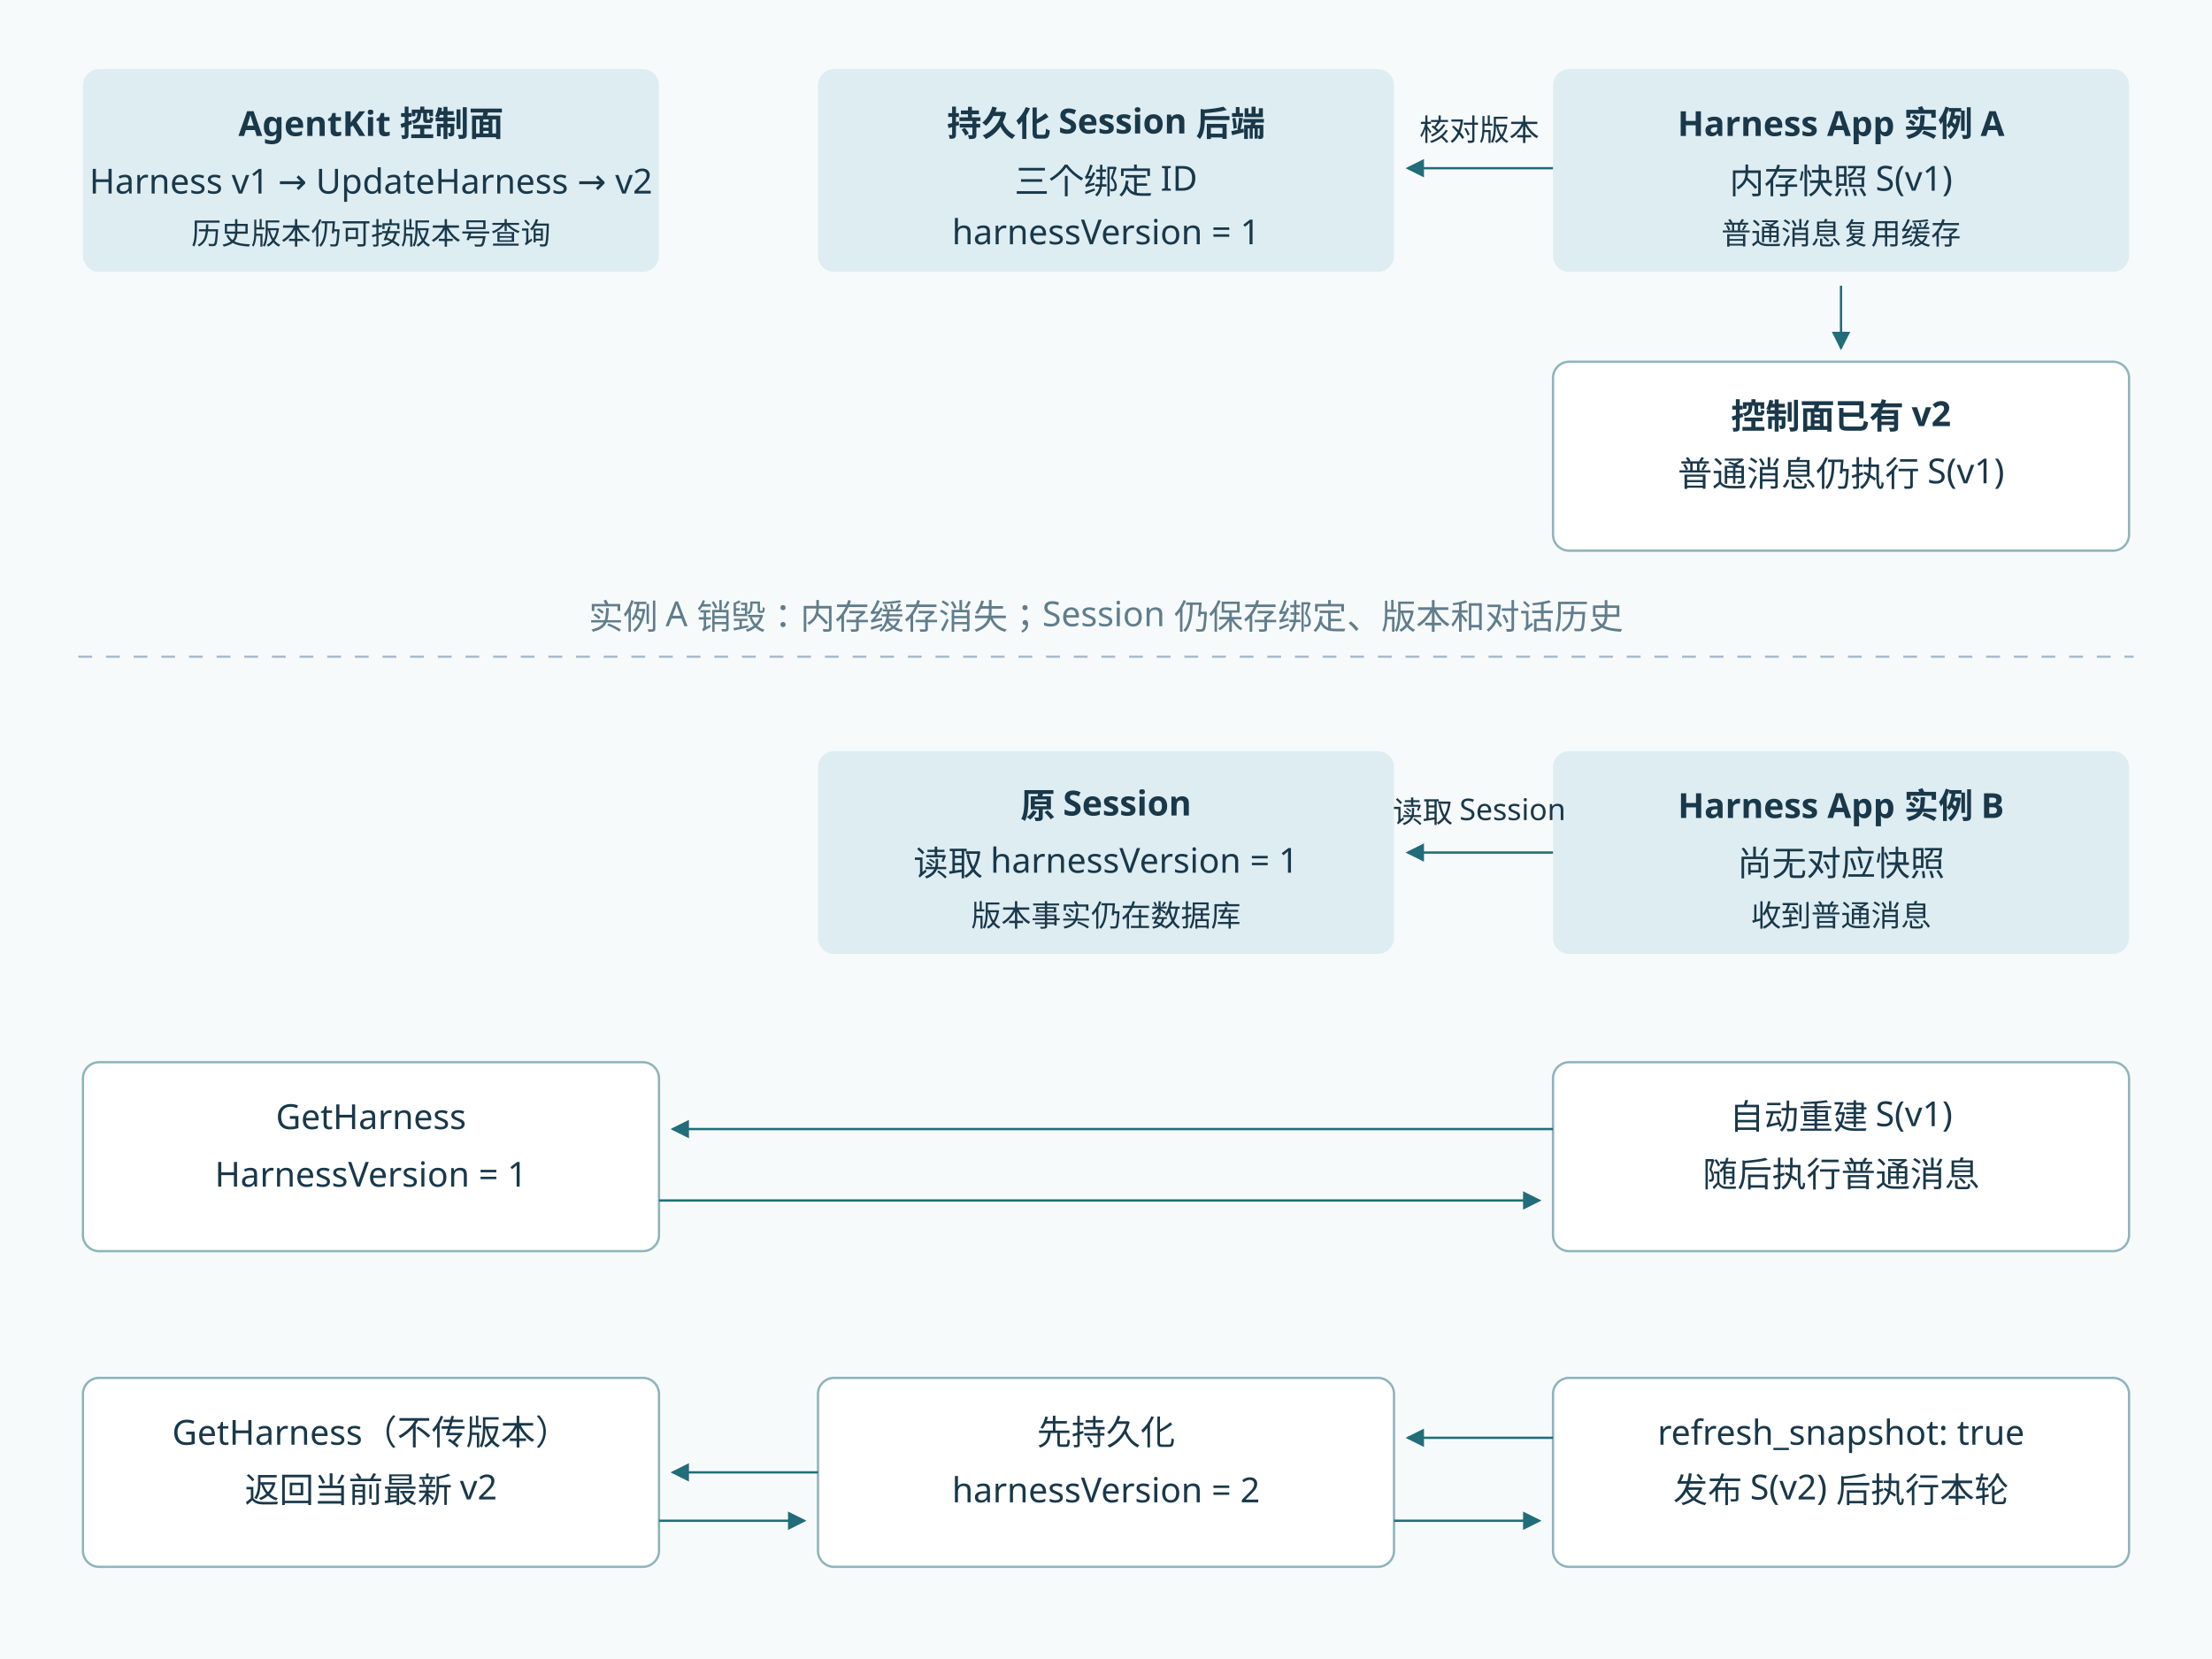
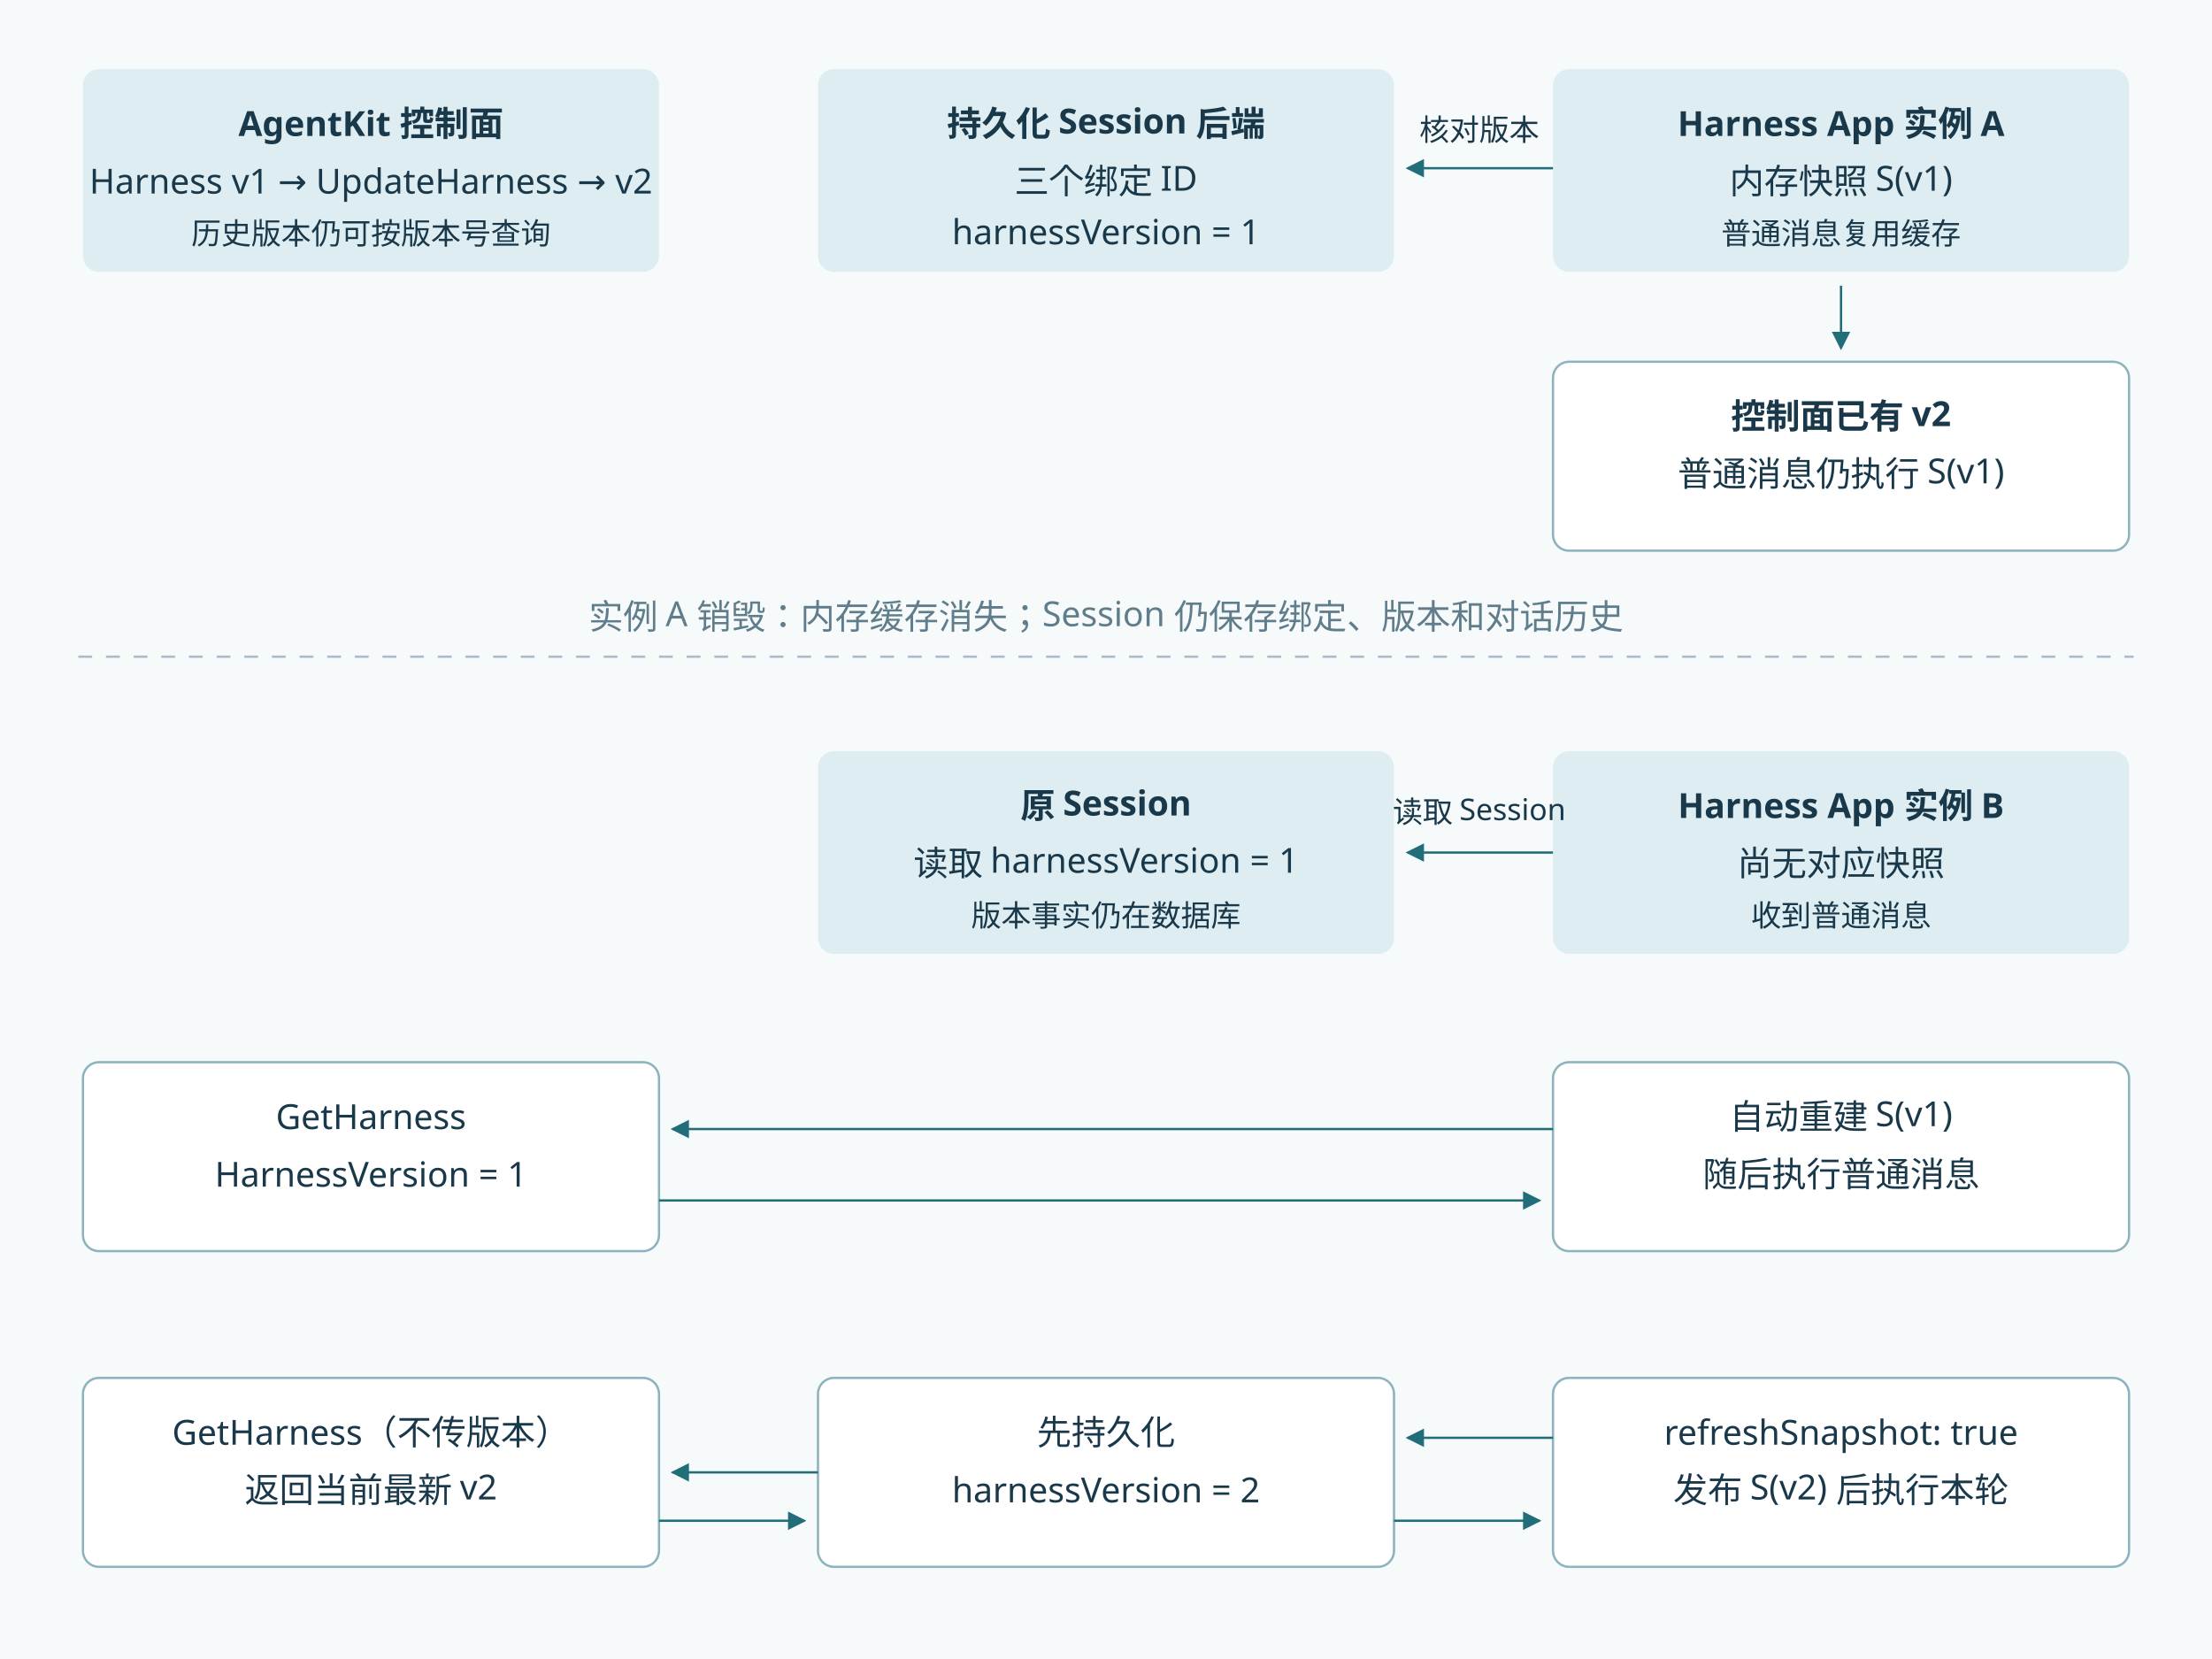
<svg xmlns="http://www.w3.org/2000/svg" viewBox="0 0 960 720">
  <defs>
    <marker id="a" markerWidth="8" markerHeight="8" refX="7" refY="4" orient="auto">
      <path d="M0 0L8 4L0 8" fill="#216d79" />
    </marker>
  </defs>
  <rect width="960" height="720" fill="#f7fafb" />
  <g font-family="sans-serif" font-size="15" fill="#19384a">
    <rect x="36" y="30" width="250" height="88" rx="7" fill="#deedf2" />
    <text x="161" y="59" text-anchor="middle" font-weight="bold">AgentKit 控制面</text>
    <text x="161" y="84" text-anchor="middle">Harness v1 → UpdateHarness → v2</text>
    <text x="161" y="106" text-anchor="middle" font-size="13">历史版本仍可按版本号查询</text>
    <rect x="355" y="30" width="250" height="88" rx="7" fill="#deedf2" />
    <text x="480" y="59" text-anchor="middle" font-weight="bold">持久化 Session 后端</text>
    <text x="480" y="84" text-anchor="middle">三个绑定 ID</text>
    <text x="480" y="106" text-anchor="middle">harnessVersion = 1</text>
    <rect x="674" y="30" width="250" height="88" rx="7" fill="#deedf2" />
    <text x="799" y="59" text-anchor="middle" font-weight="bold">Harness App 实例 A</text>
    <text x="799" y="84" text-anchor="middle">内存快照 S(v1)</text>
    <text x="799" y="106" text-anchor="middle" font-size="13">普通消息复用缓存</text>
    <path d="M674 73H611" stroke="#216d79" marker-end="url(#a)" />
    <text x="642" y="61" text-anchor="middle" font-size="13">核对版本</text>
    <rect x="674" y="157" width="250" height="82" rx="7" fill="#fff" stroke="#8db4bd" />
    <text x="799" y="186" text-anchor="middle" font-weight="bold">控制面已有 v2</text>
    <text x="799" y="211" text-anchor="middle">普通消息仍执行 S(v1)</text>
    <path d="M799 124V151" stroke="#216d79" marker-end="url(#a)" />
    <path d="M34 285H926" stroke="#abc" stroke-dasharray="6 6" />
    <text x="480" y="273" text-anchor="middle" fill="#607d8b">实例 A 销毁：内存缓存消失；Session 仍保存绑定、版本和对话历史</text>
    <rect x="355" y="326" width="250" height="88" rx="7" fill="#deedf2" />
    <text x="480" y="355" text-anchor="middle" font-weight="bold">原 Session</text>
    <text x="480" y="380" text-anchor="middle">读取 harnessVersion = 1</text>
    <text x="480" y="402" text-anchor="middle" font-size="13">版本事实仍在数据库</text>
    <rect x="674" y="326" width="250" height="88" rx="7" fill="#deedf2" />
    <text x="799" y="355" text-anchor="middle" font-weight="bold">Harness App 实例 B</text>
    <text x="799" y="380" text-anchor="middle">尚无对应快照</text>
    <text x="799" y="402" text-anchor="middle" font-size="13">收到普通消息</text>
    <path d="M674 370H611" stroke="#216d79" marker-end="url(#a)" />
    <text x="642" y="357" text-anchor="middle" font-size="13">读取 Session</text>
    <rect x="36" y="461" width="250" height="82" rx="7" fill="#fff" stroke="#8db4bd" />
    <text x="161" y="490" text-anchor="middle">GetHarness</text>
    <text x="161" y="515" text-anchor="middle">HarnessVersion = 1</text>
    <rect x="674" y="461" width="250" height="82" rx="7" fill="#fff" stroke="#8db4bd" />
    <text x="799" y="490" text-anchor="middle">自动重建 S(v1)</text>
    <text x="799" y="515" text-anchor="middle">随后执行普通消息</text>
    <path d="M674 490H292" stroke="#216d79" marker-end="url(#a)" />
    <path d="M286 521H668" stroke="#216d79" marker-end="url(#a)" />
    <rect x="36" y="598" width="250" height="82" rx="7" fill="#fff" stroke="#8db4bd" />
    <text x="161" y="627" text-anchor="middle">GetHarness（不传版本）</text>
    <text x="161" y="652" text-anchor="middle">返回当前最新 v2</text>
    <rect x="355" y="598" width="250" height="82" rx="7" fill="#fff" stroke="#8db4bd" />
    <text x="480" y="627" text-anchor="middle">先持久化</text>
    <text x="480" y="652" text-anchor="middle">harnessVersion = 2</text>
    <rect x="674" y="598" width="250" height="82" rx="7" fill="#fff" stroke="#8db4bd" />
-     <text x="799" y="627" text-anchor="middle">refresh_snapshot: true</text>
+     <text x="799" y="627" text-anchor="middle">refreshSnapshot: true</text>
    <text x="799" y="652" text-anchor="middle">发布 S(v2) 后执行本轮</text>
    <path d="M674 624H611" stroke="#216d79" marker-end="url(#a)" />
    <path d="M355 639H292" stroke="#216d79" marker-end="url(#a)" />
    <path d="M286 660H349" stroke="#216d79" marker-end="url(#a)" />
    <path d="M605 660H668" stroke="#216d79" marker-end="url(#a)" />
  </g>
</svg>
